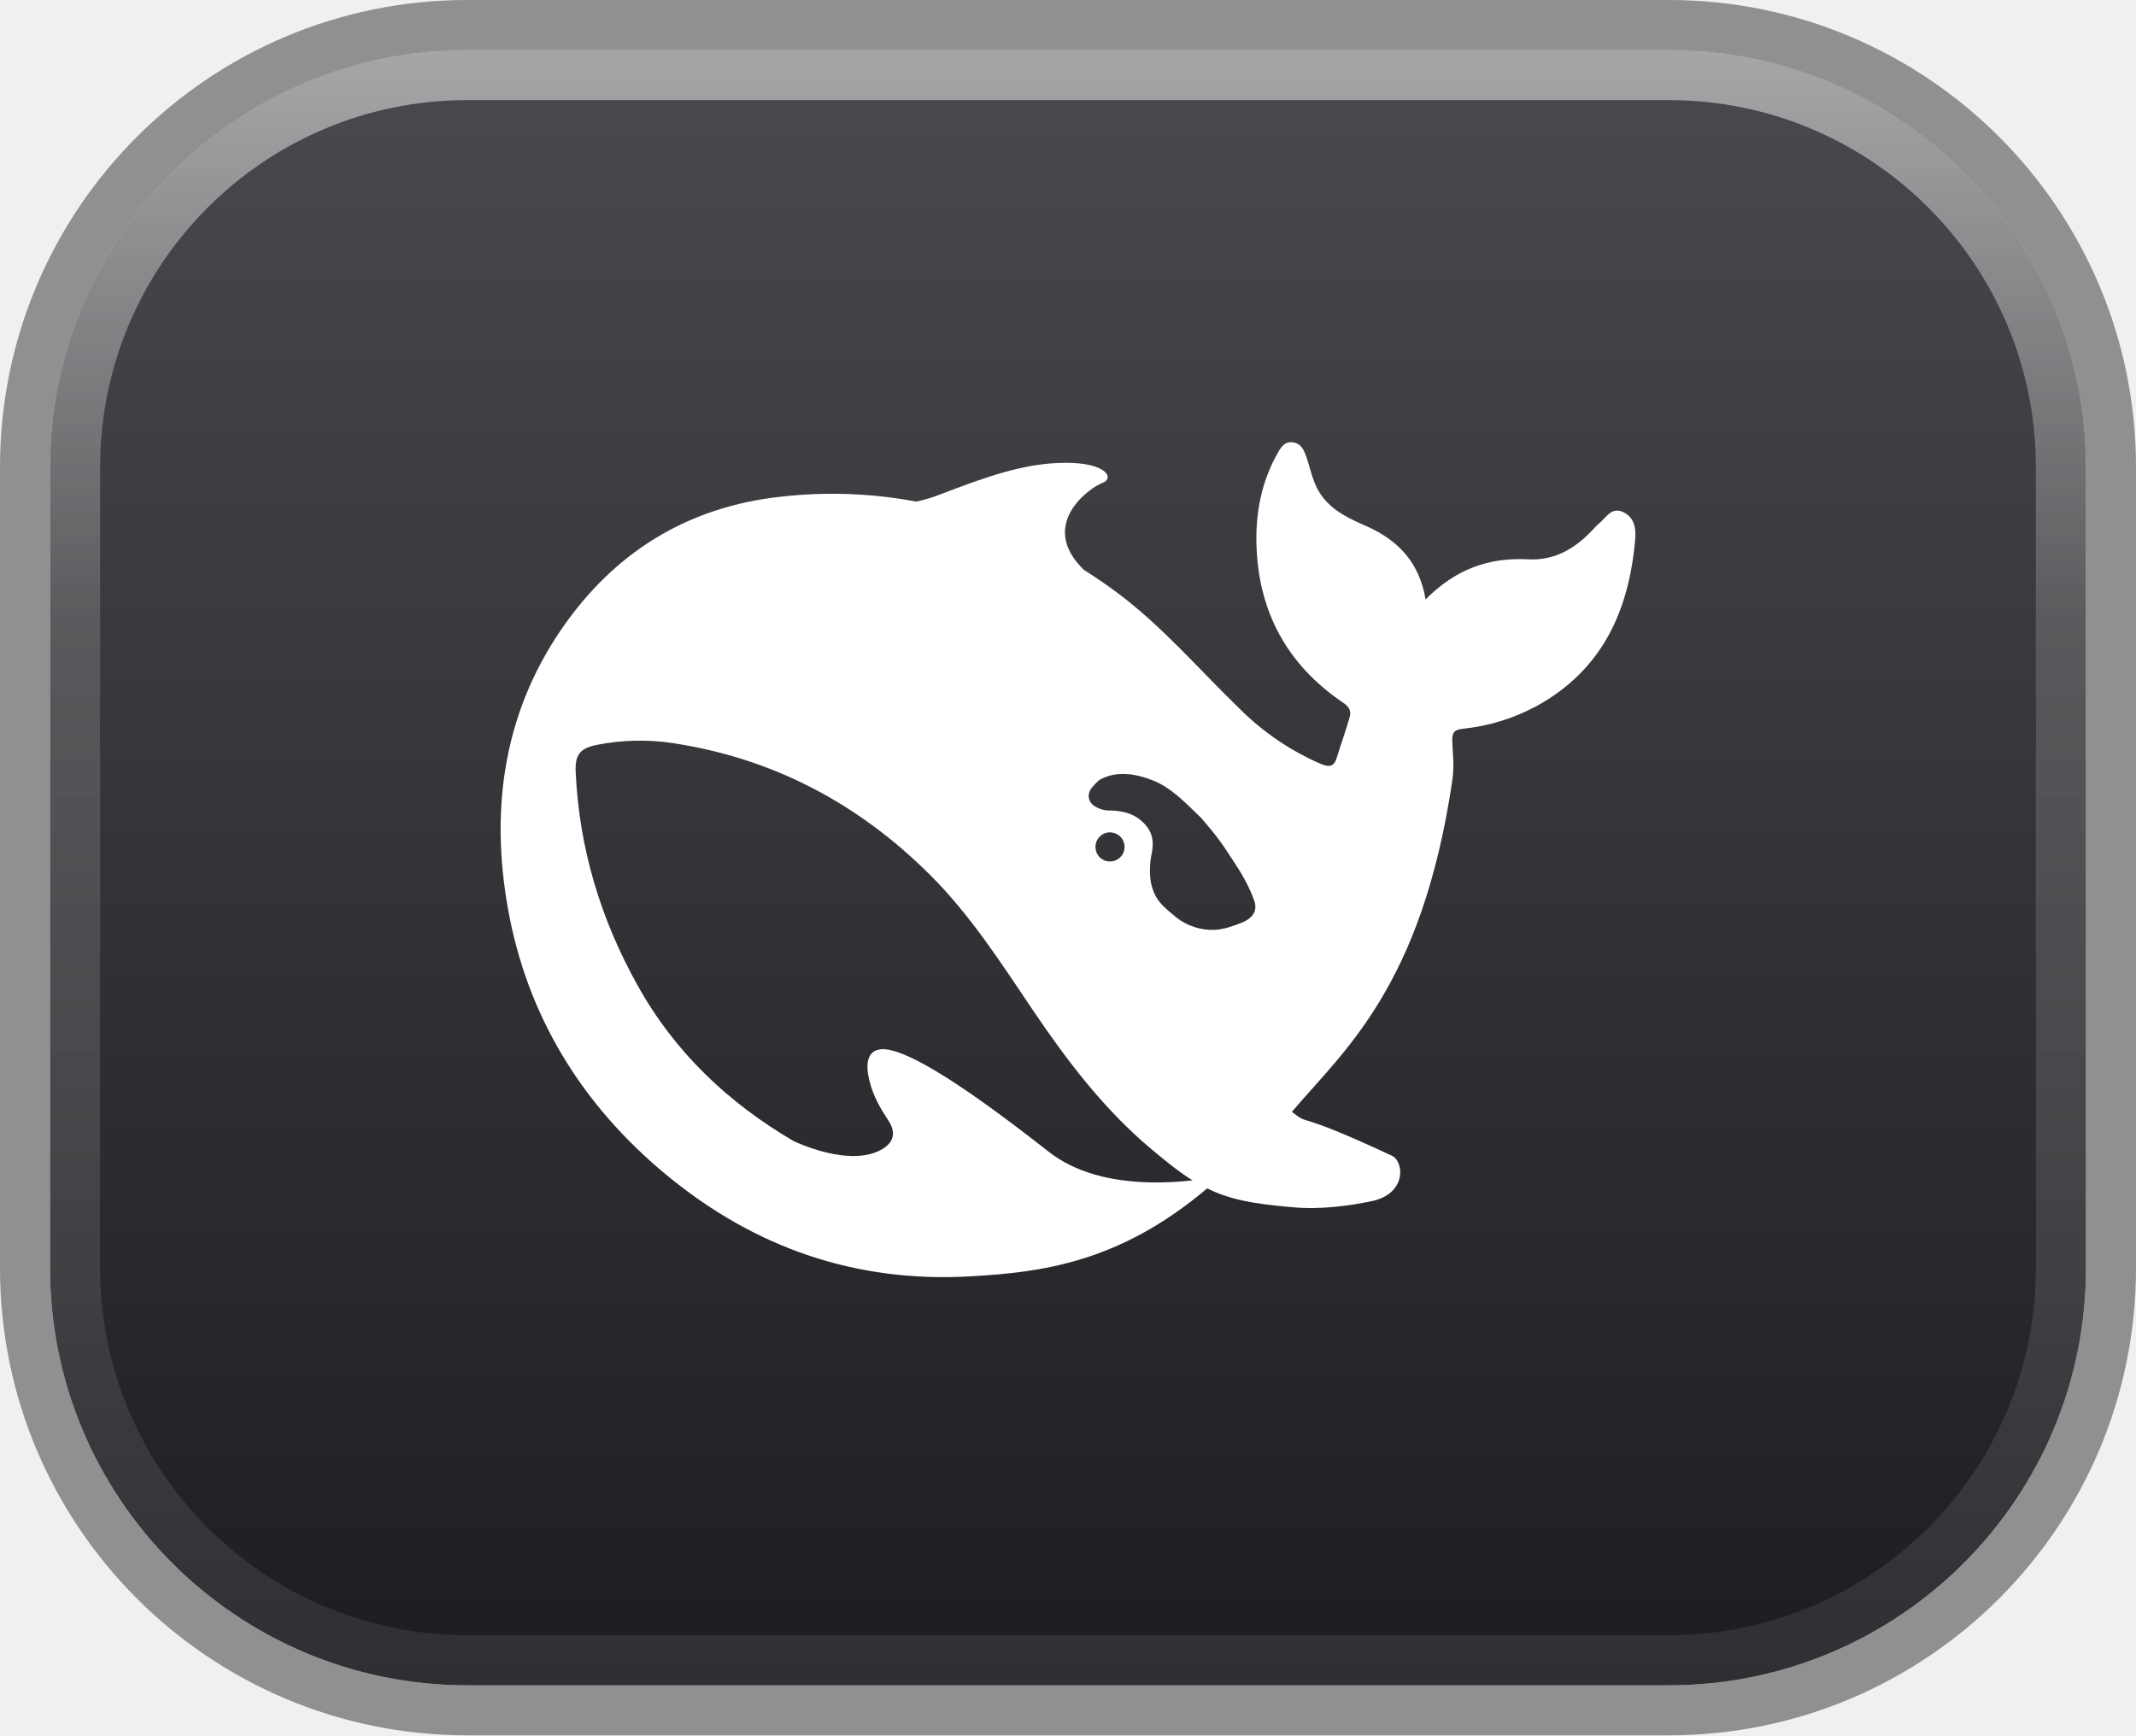
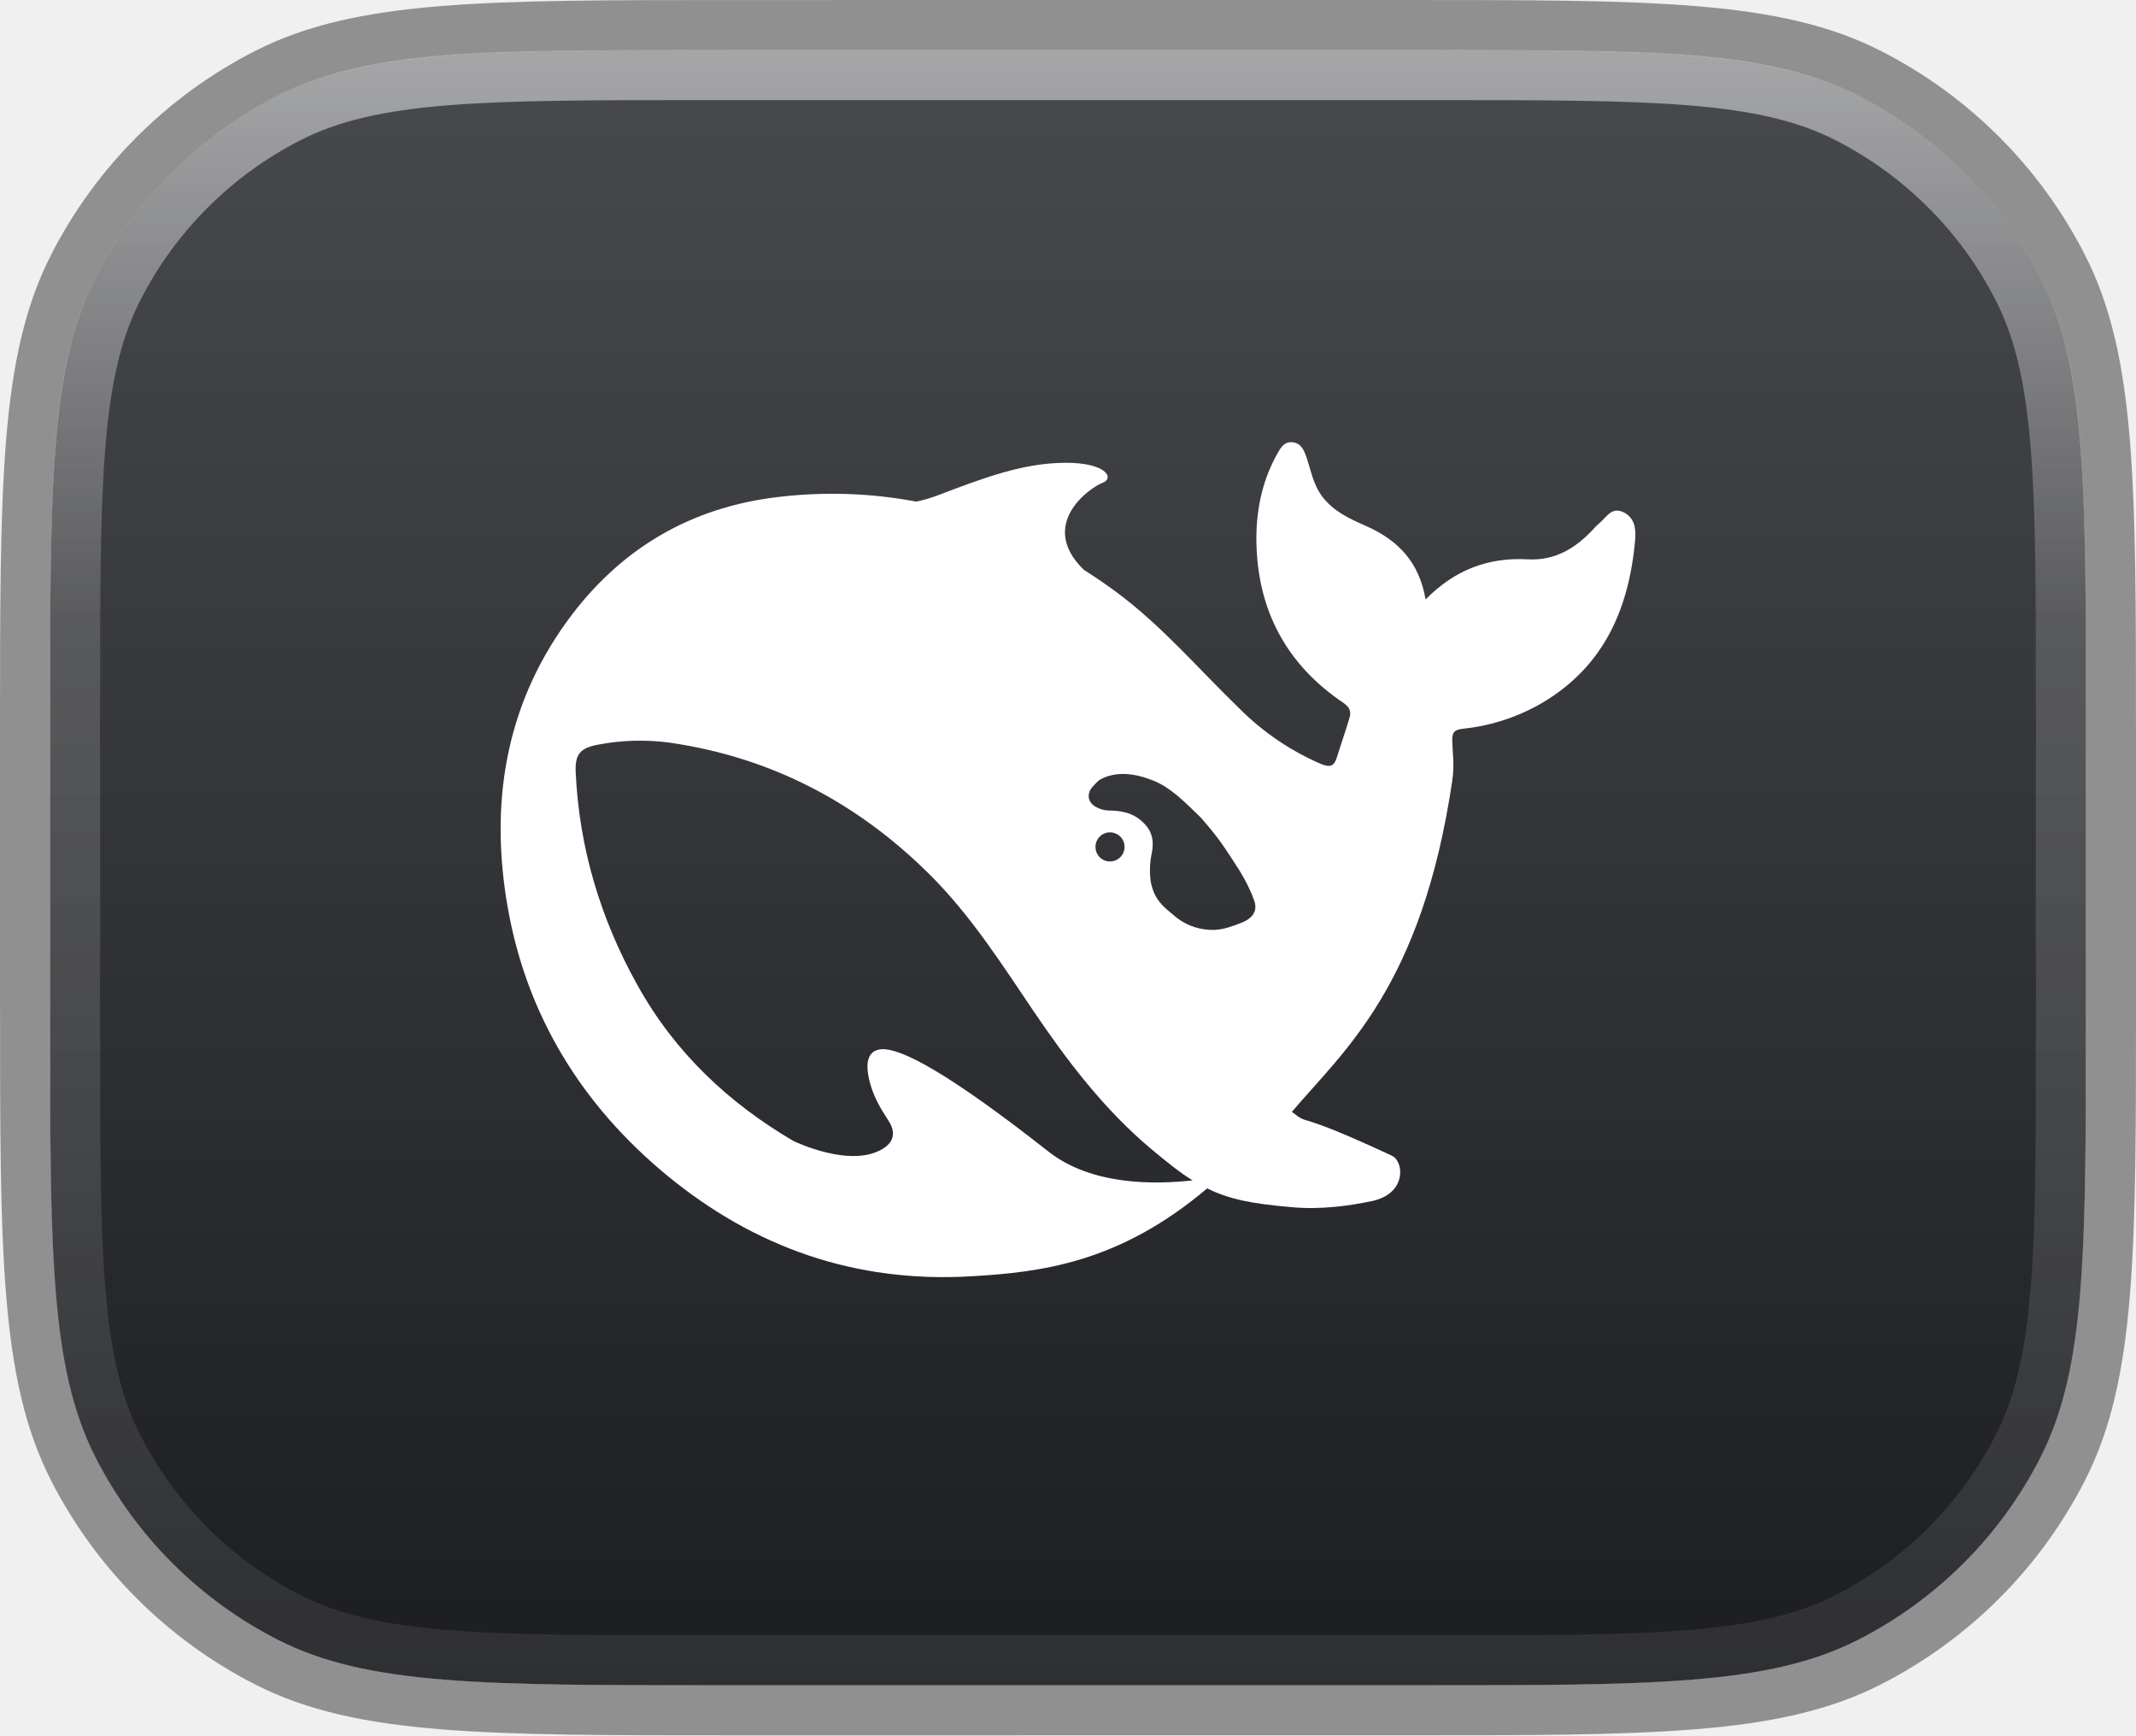
<svg xmlns="http://www.w3.org/2000/svg" viewBox="0 0 64 52" width="64" height="52">
  <defs>
    <linearGradient id="fill" x1="0" y1="0" x2="0" y2="1">
      <stop offset="0" stop-color="#494a4d" />
      <stop offset="1" stop-color="#1c1d21" />
    </linearGradient>
    <linearGradient id="edge" x1="0" y1="0" x2="0" y2="1">
      <stop offset="0" stop-color="#ffffff" stop-opacity="0.5" />
      <stop offset="0.35" stop-color="#ffffff" stop-opacity="0.16" />
      <stop offset="1" stop-color="#ffffff" stop-opacity="0.08" />
    </linearGradient>
  </defs>
-   <rect x="0.75" y="0.75" width="62.5" height="50.5" rx="13.25" fill="none" stroke="#000000" stroke-opacity="0.4" stroke-width="1.5" />
-   <rect x="1.5" y="1.5" width="61" height="49" rx="12.5" fill="url(#fill)" />
-   <rect x="2.25" y="2.25" width="59.5" height="47.5" rx="11.75" fill="none" stroke="url(#edge)" stroke-width="1.5" />
+   <path d="M 42.050 0.750 c 7.421 0 11.131 0 13.965 1.444 a 13.250 13.250 0 0 1 5.790 5.790 c 1.444 2.834 1.444 6.545 1.444 13.965 L 63.250 30.050 c 0 7.421 0 11.131 -1.444 13.965 a 13.250 13.250 0 0 1 -5.790 5.790 c -2.834 1.444 -6.545 1.444 -13.965 1.444 L 21.950 51.250 c -7.421 0 -11.131 0 -13.965 -1.444 a 13.250 13.250 0 0 1 -5.790 -5.790 c -1.444 -2.834 -1.444 -6.545 -1.444 -13.965 L 0.750 21.950 c 0 -7.421 0 -11.131 1.444 -13.965 a 13.250 13.250 0 0 1 5.790 -5.790 c 2.834 -1.444 6.545 -1.444 13.965 -1.444 Z" fill="none" stroke="#000000" stroke-opacity="0.4" stroke-width="1.5" />
+   <path d="M 42.500 1.500 c 7.001 0 10.501 0 13.175 1.362 a 12.500 12.500 0 0 1 5.463 5.463 c 1.362 2.674 1.362 6.174 1.362 13.175 L 62.500 30.500 c 0 7.001 0 10.501 -1.362 13.175 a 12.500 12.500 0 0 1 -5.463 5.463 c -2.674 1.362 -6.174 1.362 -13.175 1.362 L 21.500 50.500 c -7.001 0 -10.501 0 -13.175 -1.362 a 12.500 12.500 0 0 1 -5.463 -5.463 c -1.362 -2.674 -1.362 -6.174 -1.362 -13.175 L 1.500 21.500 c 0 -7.001 0 -10.501 1.362 -13.175 a 12.500 12.500 0 0 1 5.463 -5.463 c 2.674 -1.362 6.174 -1.362 13.175 -1.362 Z" fill="url(#fill)" />
+   <path d="M 42.950 2.250 c 6.581 0 9.871 0 12.384 1.281 a 11.750 11.750 0 0 1 5.135 5.135 c 1.281 2.513 1.281 5.804 1.281 12.384 L 61.750 30.950 c 0 6.581 0 9.871 -1.281 12.384 a 11.750 11.750 0 0 1 -5.135 5.135 c -2.513 1.281 -5.804 1.281 -12.384 1.281 L 21.050 49.750 c -6.581 0 -9.871 0 -12.384 -1.281 a 11.750 11.750 0 0 1 -5.135 -5.135 c -1.281 -2.513 -1.281 -5.804 -1.281 -12.384 L 2.250 21.050 c 0 -6.581 0 -9.871 1.281 -12.384 a 11.750 11.750 0 0 1 5.135 -5.135 c 2.513 -1.281 5.804 -1.281 12.384 -1.281 Z" fill="none" stroke="url(#edge)" stroke-width="1.5" />
  <g fill="#ffffff" color="#ffffff">
    <svg x="15" y="9" width="34" height="34" fill="#ffffff" fill-rule="evenodd" viewBox="0 0 24 24">
      <path d="M23.748 4.482c-.254-.124-.364.113-.512.234-.051.039-.094.09-.137.136-.372.397-.806.657-1.373.626-.829-.046-1.537.214-2.163.848-.133-.782-.575-1.248-1.247-1.548-.352-.156-.708-.311-.955-.65-.172-.241-.219-.51-.305-.774-.055-.16-.11-.323-.293-.35-.2-.031-.278.136-.356.276-.313.572-.434 1.202-.422 1.84.027 1.436.633 2.58 1.838 3.393.137.093.172.187.129.323-.082.28-.18.552-.266.833-.055.179-.137.217-.329.14a5.526 5.526 0 01-1.736-1.18c-.857-.828-1.631-1.742-2.597-2.458a11.365 11.365 0 00-.689-.471c-.985-.957.13-1.743.388-1.836.27-.098.093-.432-.779-.428-.872.004-1.67.295-2.687.684a3.055 3.055 0 01-.465.137 9.597 9.597 0 00-2.883-.102c-1.885.21-3.39 1.102-4.497 2.623C.082 8.606-.231 10.684.152 12.85c.403 2.284 1.569 4.175 3.36 5.653 1.858 1.533 3.997 2.284 6.438 2.14 1.482-.085 3.133-.284 4.994-1.86.47.234.962.327 1.78.397.63.059 1.236-.03 1.705-.128.735-.156.684-.837.419-.961-2.155-1.004-1.682-.595-2.113-.926 1.096-1.296 2.746-2.642 3.392-7.003.05-.347.007-.565 0-.845-.004-.17.035-.237.23-.256a4.173 4.173 0 001.545-.475c1.396-.763 1.96-2.015 2.093-3.517.02-.23-.004-.467-.247-.588zM11.581 18c-2.089-1.642-3.102-2.183-3.52-2.16-.392.024-.321.471-.235.763.09.288.207.486.371.739.114.167.192.416-.113.603-.673.416-1.842-.14-1.897-.167-1.361-.802-2.5-1.86-3.301-3.307-.774-1.393-1.224-2.887-1.298-4.482-.02-.386.093-.522.477-.592a4.696 4.696 0 011.529-.039c2.132.312 3.946 1.265 5.468 2.774.868.86 1.525 1.887 2.202 2.891.72 1.066 1.494 2.082 2.48 2.914.348.292.625.514.891.677-.802.09-2.14.11-3.054-.614zm1-6.44a.306.306 0 01.415-.287.302.302 0 01.2.288.306.306 0 01-.31.307.303.303 0 01-.304-.308zm3.11 1.596c-.2.081-.399.151-.59.16a1.245 1.245 0 01-.798-.254c-.274-.23-.47-.358-.552-.758a1.73 1.73 0 01.016-.588c.07-.327-.008-.537-.239-.727-.187-.156-.426-.199-.688-.199a.559.559 0 01-.254-.078c-.11-.054-.2-.19-.114-.358.028-.054.16-.186.192-.21.356-.202.767-.136 1.146.016.352.144.618.408 1.001.782.391.451.462.576.685.914.176.265.336.537.445.848.067.195-.019.354-.25.452z" />
    </svg>
  </g>
</svg>
